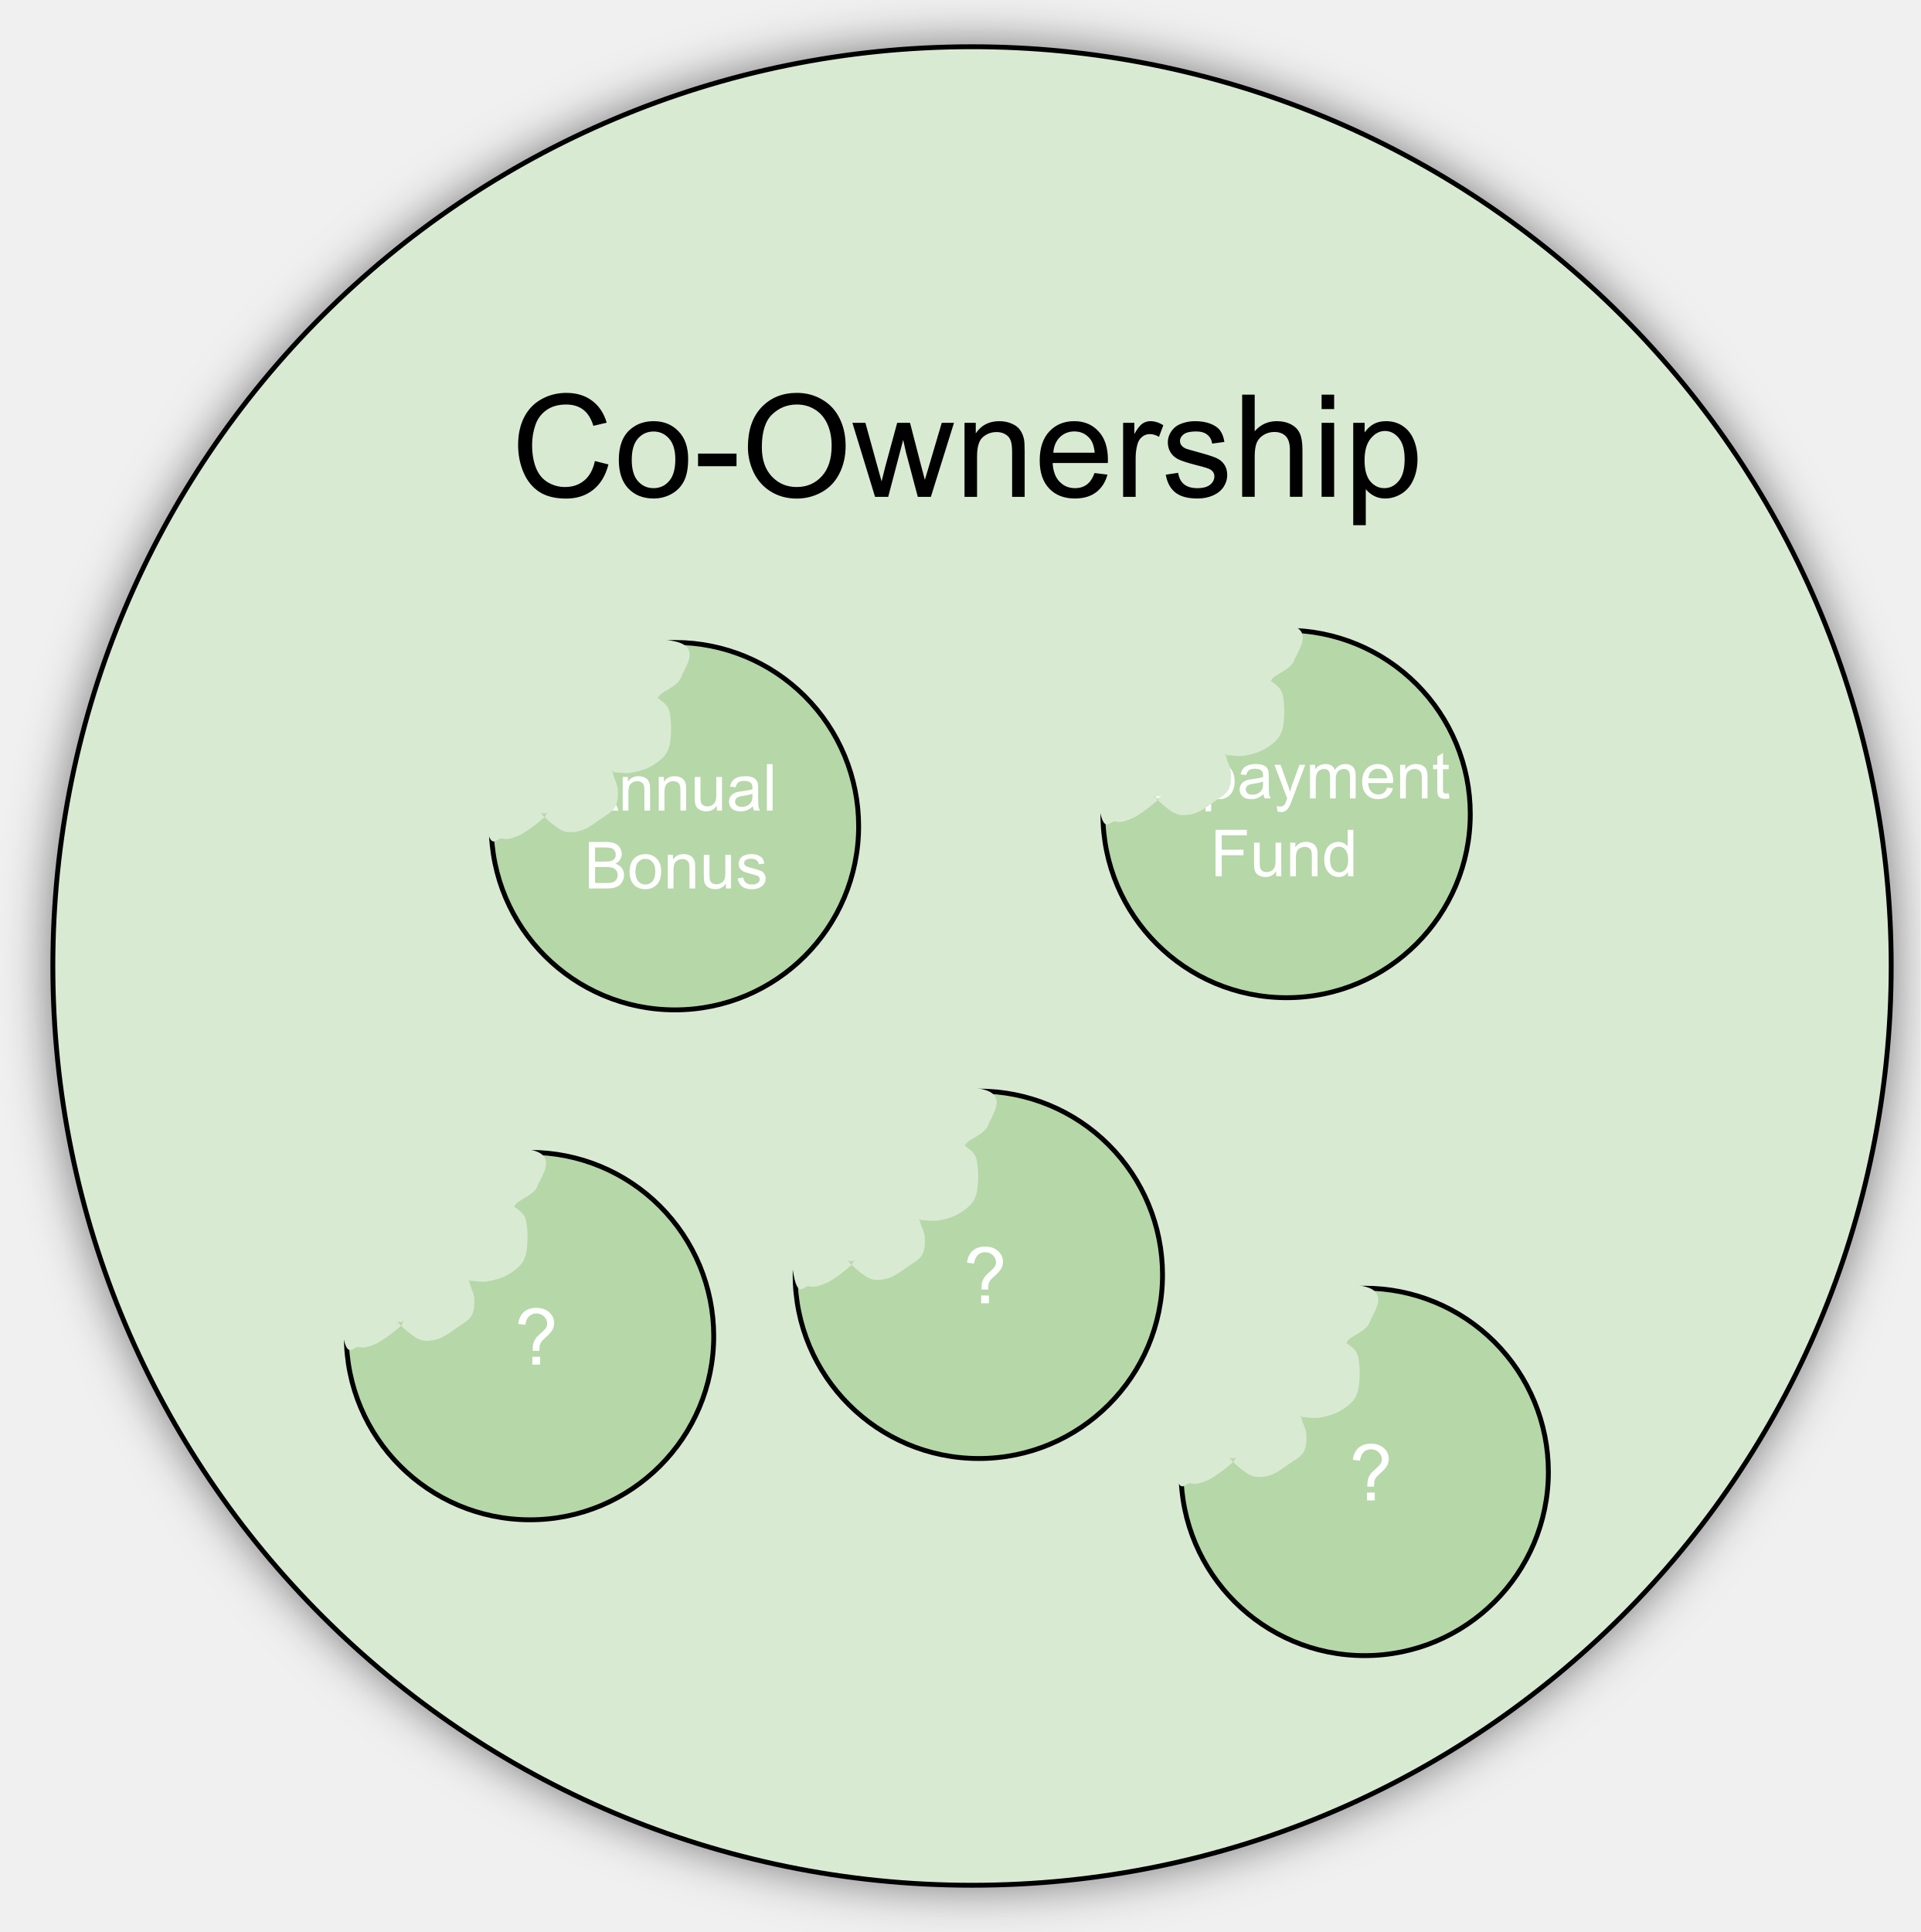
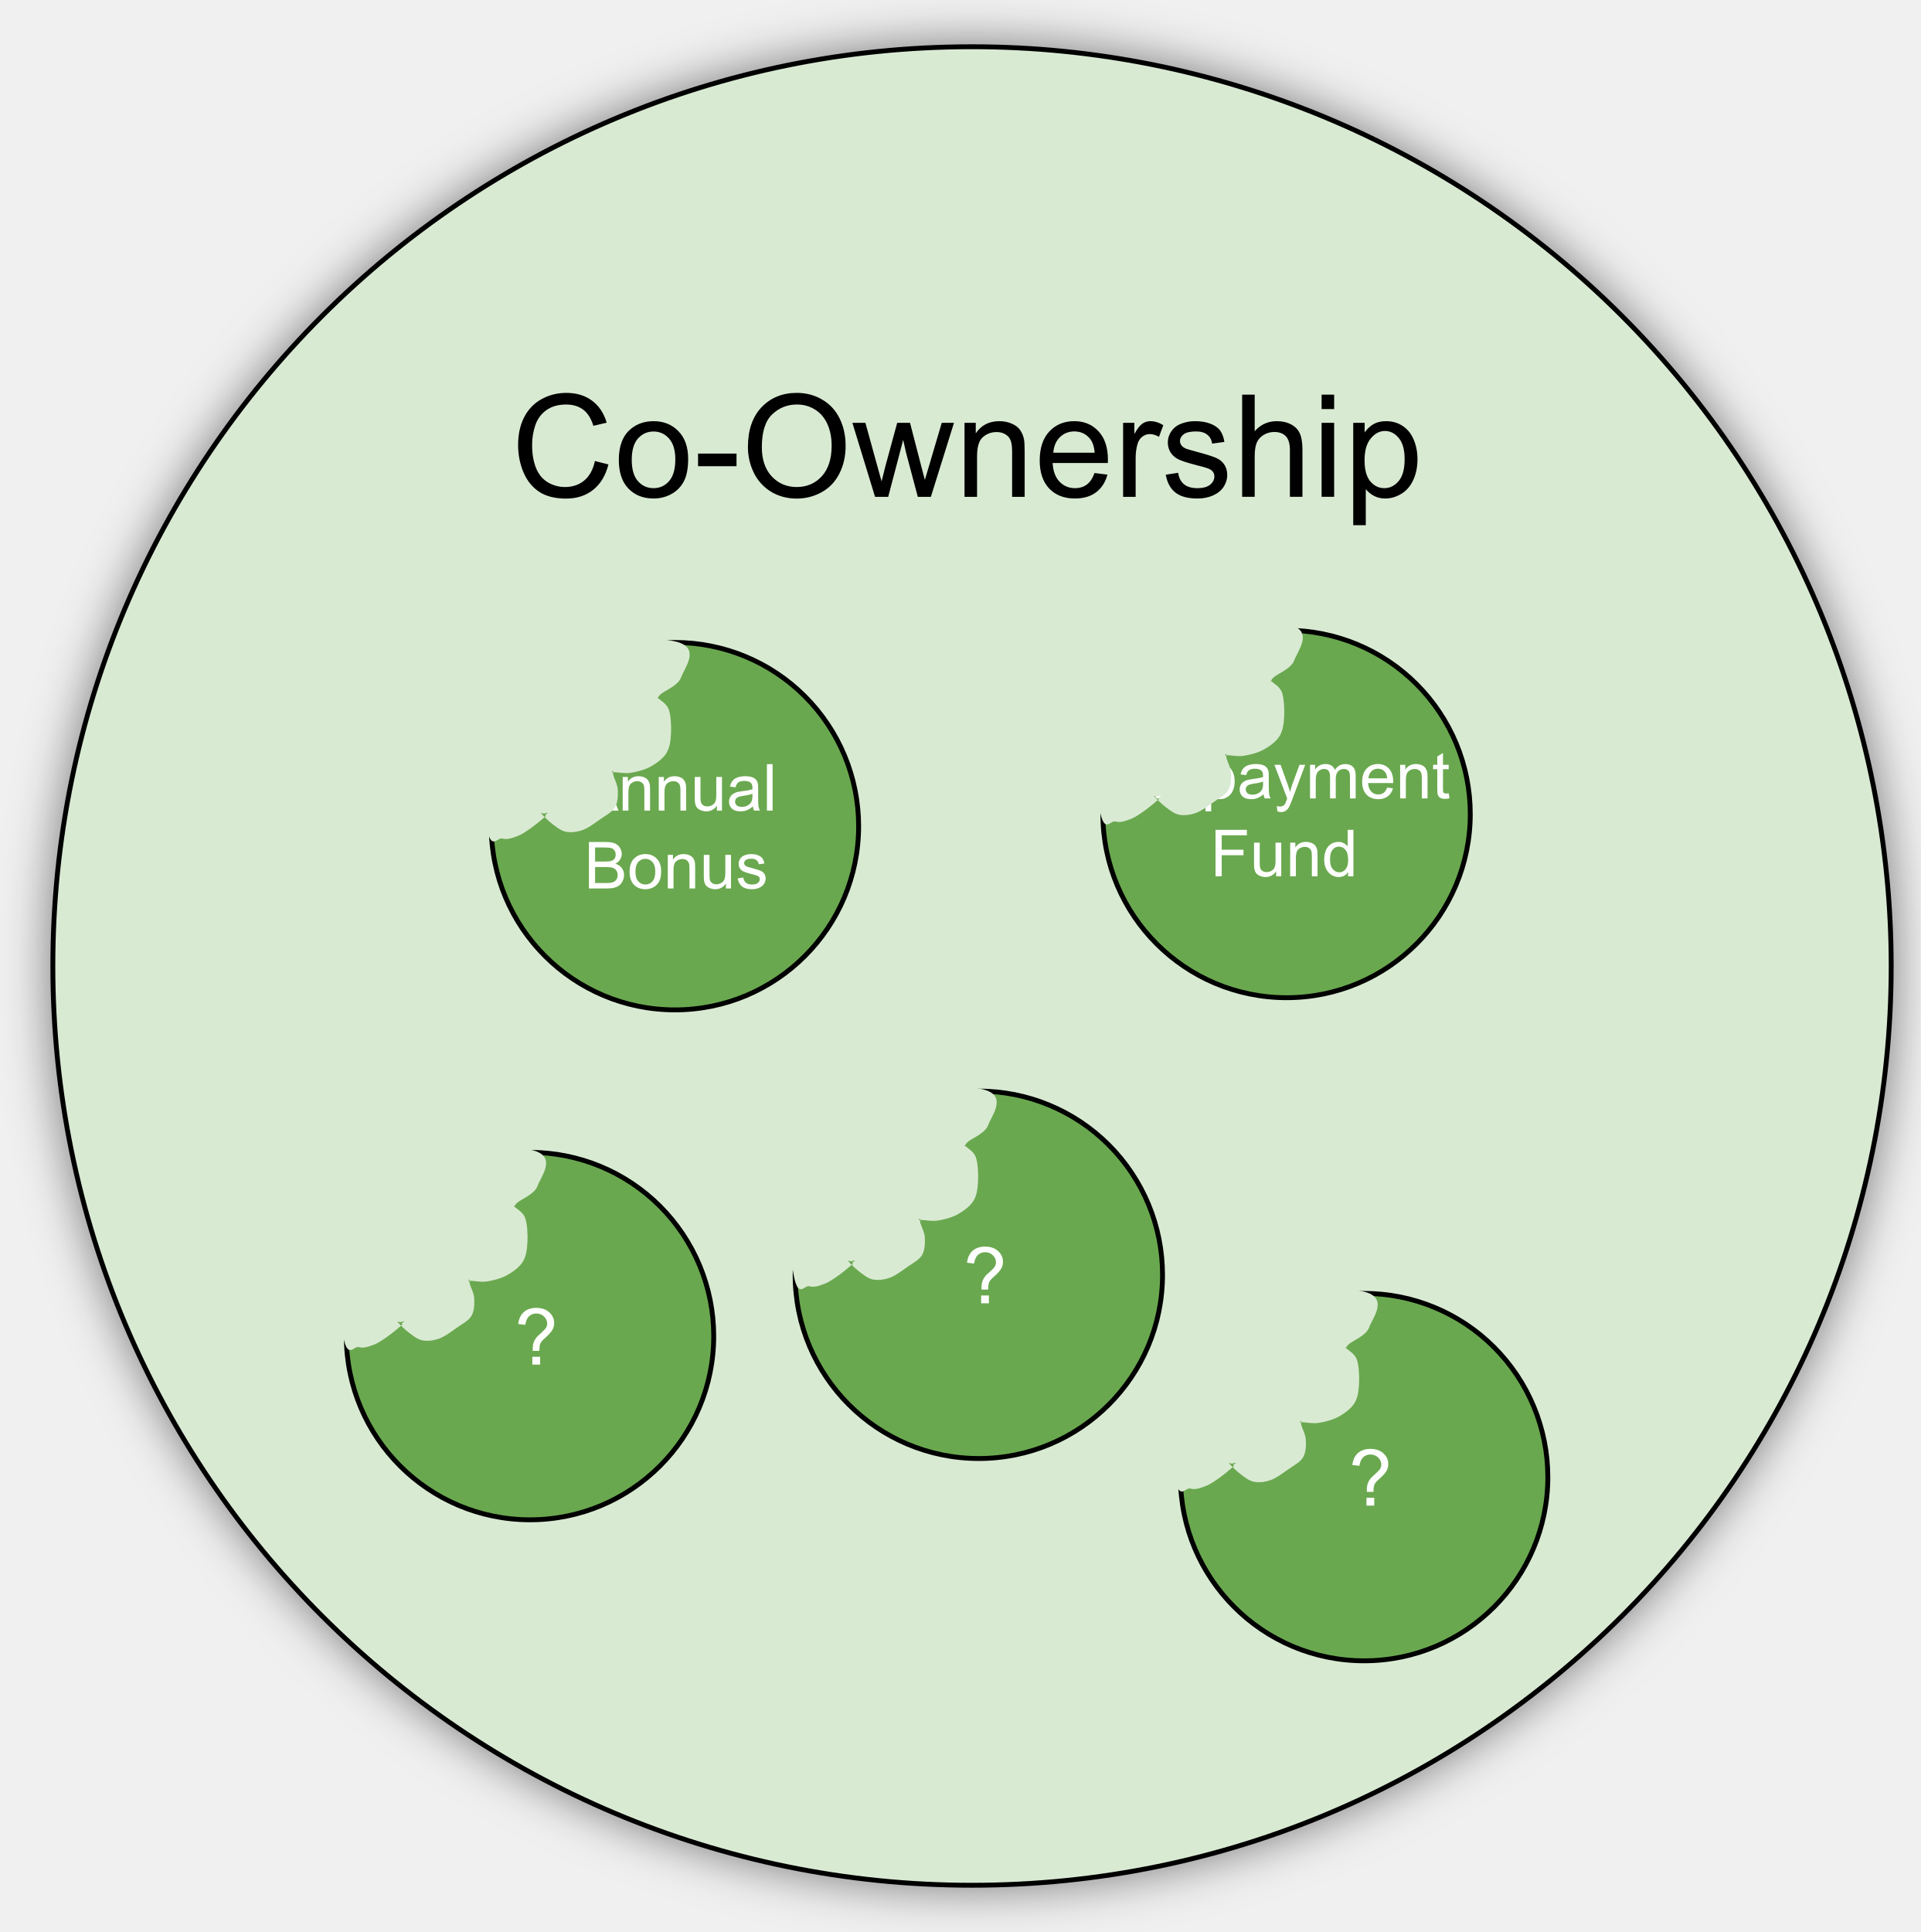
<svg xmlns="http://www.w3.org/2000/svg" xmlns:xlink="http://www.w3.org/1999/xlink" version="1.1" viewBox="0.0 0.0 394.677 396.974" fill="none" stroke="none" stroke-linecap="square" stroke-miterlimit="10">
  <clipPath id="p.0">
    <path d="m0 0l394.677 0l0 396.974l-394.677 0l0 -396.974z" clip-rule="nonzero" />
  </clipPath>
  <g clip-path="url(#p.0)">
    <path fill="#000000" fill-opacity="0.0" d="m0 0l394.677 0l0 396.974l-394.677 0z" fill-rule="evenodd" />
    <g filter="url(#shadowFilter-p.1)">
      <use xlink:href="#p.1" transform="" />
    </g>
    <defs>
      <filter id="shadowFilter-p.1" filterUnits="userSpaceOnUse">
        <feGaussianBlur in="SourceAlpha" stdDeviation="5.0" result="blur" />
        <feComponentTransfer in="blur" color-interpolation-filters="sRGB">
          <feFuncR type="linear" slope="0" intercept="0.0" />
          <feFuncG type="linear" slope="0" intercept="0.0" />
          <feFuncB type="linear" slope="0" intercept="0.0" />
          <feFuncA type="linear" slope="0.5" intercept="0" />
        </feComponentTransfer>
      </filter>
    </defs>
    <g id="p.1">
      <path fill="#d9ead3" d="m10.861 198.486l0 0c0 -104.317 84.565 -188.882 188.882 -188.882l0 0c50.095 0 98.137 19.9 133.56 55.322c35.422 35.422 55.322 83.465 55.322 133.56l0 0c0 104.317 -84.565 188.882 -188.882 188.882l0 0c-104.317 0 -188.882 -84.565 -188.882 -188.882z" fill-rule="evenodd" />
      <path stroke="#000000" stroke-width="1.0" stroke-linejoin="round" stroke-linecap="butt" d="m10.861 198.486l0 0c0 -104.317 84.565 -188.882 188.882 -188.882l0 0c50.095 0 98.137 19.9 133.56 55.322c35.422 35.422 55.322 83.465 55.322 133.56l0 0c0 104.317 -84.565 188.882 -188.882 188.882l0 0c-104.317 0 -188.882 -84.565 -188.882 -188.882z" fill-rule="evenodd" />
      <path fill="#000000" d="m122.249 94.727l2.781 0.703q-0.875 3.422 -3.141 5.219q-2.266 1.797 -5.547 1.797q-3.391 0 -5.516 -1.375q-2.125 -1.391 -3.25 -4.0q-1.109 -2.625 -1.109 -5.641q0 -3.281 1.25 -5.719q1.266 -2.438 3.578 -3.703q2.312 -1.281 5.094 -1.281q3.141 0 5.281 1.609q2.156 1.609 3.0 4.516l-2.734 0.641q-0.719 -2.297 -2.109 -3.328q-1.391 -1.047 -3.5 -1.047q-2.422 0 -4.047 1.156q-1.625 1.156 -2.281 3.109q-0.656 1.953 -0.656 4.031q0 2.688 0.781 4.688q0.781 1.984 2.422 2.984q1.641 0.984 3.562 0.984q2.344 0 3.953 -1.344q1.625 -1.359 2.188 -4.0zm4.914 -0.25q0 -4.219 2.359 -6.25q1.953 -1.688 4.781 -1.688q3.125 0 5.109 2.062q2.0 2.047 2.0 5.672q0 2.922 -0.875 4.609q-0.875 1.688 -2.562 2.625q-1.688 0.922 -3.672 0.922q-3.203 0 -5.172 -2.047q-1.969 -2.047 -1.969 -5.906zm2.656 0q0 2.922 1.266 4.375q1.281 1.453 3.219 1.453q1.922 0 3.188 -1.453q1.281 -1.469 1.281 -4.453q0 -2.828 -1.281 -4.281q-1.281 -1.453 -3.188 -1.453q-1.938 0 -3.219 1.453q-1.266 1.438 -1.266 4.359zm13.623 1.312l0 -2.594l7.906 0l0 2.594l-7.906 0zm10.251 -3.922q0 -5.234 2.797 -8.188q2.812 -2.953 7.25 -2.953q2.906 0 5.234 1.391q2.344 1.375 3.562 3.859q1.234 2.484 1.234 5.641q0 3.188 -1.297 5.719q-1.281 2.516 -3.656 3.812q-2.359 1.297 -5.094 1.297q-2.969 0 -5.297 -1.422q-2.328 -1.438 -3.531 -3.906q-1.203 -2.484 -1.203 -5.25zm2.859 0.031q0 3.797 2.031 5.984q2.047 2.188 5.125 2.188q3.141 0 5.156 -2.203q2.031 -2.219 2.031 -6.266q0 -2.562 -0.875 -4.469q-0.859 -1.922 -2.531 -2.969q-1.656 -1.047 -3.734 -1.047q-2.953 0 -5.078 2.031q-2.125 2.016 -2.125 6.75zm23.265 10.188l-4.656 -15.203l2.672 0l2.422 8.766l0.906 3.266q0.047 -0.234 0.781 -3.125l2.422 -8.906l2.641 0l2.281 8.812l0.766 2.906l0.875 -2.938l2.594 -8.781l2.516 0l-4.75 15.203l-2.688 0l-2.422 -9.109l-0.578 -2.594l-3.078 11.703l-2.703 0zm18.383 0l0 -15.203l2.312 0l0 2.156q1.672 -2.5 4.844 -2.5q1.375 0 2.531 0.5q1.156 0.484 1.719 1.297q0.578 0.797 0.812 1.891q0.141 0.719 0.141 2.516l0 9.344l-2.578 0l0 -9.25q0 -1.578 -0.312 -2.359q-0.297 -0.781 -1.062 -1.234q-0.766 -0.469 -1.797 -0.469q-1.641 0 -2.844 1.047q-1.188 1.031 -1.188 3.953l0 8.312l-2.578 0zm26.717 -4.891l2.656 0.328q-0.625 2.328 -2.328 3.625q-1.703 1.281 -4.359 1.281q-3.328 0 -5.281 -2.047q-1.953 -2.062 -1.953 -5.766q0 -3.844 1.969 -5.953q1.984 -2.125 5.125 -2.125q3.062 0 4.984 2.078q1.938 2.062 1.938 5.844q0 0.219 -0.016 0.672l-11.344 0q0.141 2.516 1.422 3.844q1.281 1.328 3.172 1.328q1.422 0 2.422 -0.734q1.0 -0.75 1.594 -2.375zm-8.469 -4.172l8.5 0q-0.172 -1.922 -0.969 -2.875q-1.234 -1.5 -3.203 -1.5q-1.766 0 -2.984 1.188q-1.203 1.188 -1.344 3.188zm14.342 9.062l0 -15.203l2.312 0l0 2.297q0.891 -1.609 1.641 -2.125q0.75 -0.516 1.656 -0.516q1.312 0 2.656 0.828l-0.891 2.391q-0.953 -0.562 -1.891 -0.562q-0.844 0 -1.516 0.516q-0.672 0.5 -0.969 1.406q-0.422 1.375 -0.422 3.0l0 7.969l-2.578 0zm8.767 -4.547l2.547 -0.391q0.219 1.531 1.188 2.344q0.984 0.812 2.75 0.812q1.781 0 2.641 -0.719q0.859 -0.719 0.859 -1.703q0 -0.859 -0.766 -1.375q-0.531 -0.344 -2.641 -0.859q-2.828 -0.719 -3.922 -1.234q-1.094 -0.531 -1.672 -1.453q-0.562 -0.922 -0.562 -2.047q0 -1.016 0.469 -1.875q0.469 -0.875 1.266 -1.453q0.609 -0.438 1.641 -0.734q1.047 -0.312 2.234 -0.312q1.781 0 3.125 0.516q1.359 0.516 2.0 1.391q0.656 0.875 0.891 2.359l-2.516 0.344q-0.172 -1.172 -1.0 -1.828q-0.812 -0.672 -2.312 -0.672q-1.781 0 -2.547 0.594q-0.75 0.578 -0.75 1.375q0 0.5 0.312 0.906q0.312 0.406 0.984 0.688q0.391 0.141 2.281 0.656q2.734 0.734 3.812 1.203q1.078 0.453 1.688 1.344q0.625 0.891 0.625 2.203q0 1.297 -0.75 2.438q-0.75 1.125 -2.172 1.75q-1.422 0.625 -3.203 0.625q-2.969 0 -4.531 -1.234q-1.547 -1.234 -1.969 -3.656zm15.695 4.547l0 -21.0l2.578 0l0 7.531q1.797 -2.078 4.547 -2.078q1.688 0 2.938 0.672q1.25 0.656 1.781 1.828q0.547 1.172 0.547 3.406l0 9.641l-2.578 0l0 -9.641q0 -1.938 -0.844 -2.812q-0.844 -0.875 -2.375 -0.875q-1.141 0 -2.156 0.594q-1.0 0.594 -1.438 1.609q-0.422 1.016 -0.422 2.812l0 8.312l-2.578 0zm16.327 -18.031l0 -2.969l2.578 0l0 2.969l-2.578 0zm0 18.031l0 -15.203l2.578 0l0 15.203l-2.578 0zm6.5 5.828l0 -21.031l2.344 0l0 1.969q0.828 -1.156 1.875 -1.734q1.047 -0.578 2.531 -0.578q1.953 0 3.438 1.0q1.5 1.0 2.25 2.828q0.766 1.828 0.766 4.0q0 2.328 -0.844 4.203q-0.828 1.875 -2.438 2.875q-1.594 0.984 -3.359 0.984q-1.281 0 -2.312 -0.547q-1.016 -0.547 -1.672 -1.375l0 7.406l-2.578 0zm2.328 -13.344q0 2.938 1.188 4.344q1.188 1.391 2.875 1.391q1.719 0 2.938 -1.453q1.234 -1.453 1.234 -4.5q0 -2.906 -1.203 -4.344q-1.188 -1.453 -2.844 -1.453q-1.656 0 -2.922 1.547q-1.266 1.531 -1.266 4.469z" fill-rule="nonzero" />
    </g>
    <path fill="#d9ead3" d="m233.832 253.745c0.213 0.531 1.196 2.029 1.276 3.184c0.08 1.154 -0.188 2.721 -0.798 3.743c-0.61 1.022 -2.322 1.888 -2.864 2.388c-0.542 0.501 -0.334 0.514 -0.388 0.617c-0.054 0.103 -0.187 -0.255 0.063 0c0.25 0.255 1.146 0.72 1.438 1.533c0.293 0.813 0.371 2.322 0.318 3.344c-0.053 1.021 -0.158 2.002 -0.635 2.785c-0.477 0.783 -1.392 1.446 -2.228 1.911c-0.836 0.465 -1.951 0.744 -2.787 0.877c-0.836 0.133 -1.784 -0.069 -2.228 -0.081c-0.444 -0.012 -0.396 0.038 -0.438 0.008c-0.042 -0.03 0.153 -0.254 0.186 -0.189c0.033 0.065 -0.095 0.138 0.013 0.58c0.108 0.442 0.595 1.315 0.635 2.071c0.04 0.756 0.015 1.777 -0.396 2.467c-0.411 0.69 -1.315 1.141 -2.071 1.672c-0.756 0.531 -1.658 1.22 -2.467 1.512c-0.809 0.292 -1.672 0.385 -2.388 0.239c-0.717 -0.146 -1.34 -0.689 -1.911 -1.113c-0.57 -0.424 -1.318 -1.195 -1.512 -1.433c-0.194 -0.238 0.195 0.025 0.346 0.005c0.152 -0.02 0.533 -0.155 0.564 -0.123c0.031 0.031 -0.303 0.213 -0.375 0.312c-0.072 0.099 0.283 -0.029 -0.058 0.283c-0.341 0.312 -1.339 1.14 -1.99 1.591c-0.65 0.451 -1.247 0.877 -1.911 1.115c-0.664 0.239 -1.262 0.252 -2.071 0.318c-0.809 0.066 -1.989 0.278 -2.785 0.079c-0.796 -0.199 -1.66 -1.061 -1.992 -1.273" fill-rule="evenodd" />
-     <path fill="#b6d7a8" d="m100.948 169.756l0 0c0 -20.848 16.9 -37.748 37.748 -37.748l0 0c10.011 0 19.613 3.977 26.692 11.056c7.079 7.079 11.056 16.68 11.056 26.692l0 0c0 20.848 -16.9 37.748 -37.748 37.748l0 0c-20.848 0 -37.748 -16.9 -37.748 -37.748z" fill-rule="evenodd" />
+     <path fill="#6aa84f" d="m100.948 169.756l0 0c0 -20.848 16.9 -37.748 37.748 -37.748l0 0c10.011 0 19.613 3.977 26.692 11.056c7.079 7.079 11.056 16.68 11.056 26.692l0 0c0 20.848 -16.9 37.748 -37.748 37.748l0 0c-20.848 0 -37.748 -16.9 -37.748 -37.748z" fill-rule="evenodd" />
    <path stroke="#000000" stroke-width="1.0" stroke-linejoin="round" stroke-linecap="butt" d="m100.948 169.756l0 0c0 -20.848 16.9 -37.748 37.748 -37.748l0 0c10.011 0 19.613 3.977 26.692 11.056c7.079 7.079 11.056 16.68 11.056 26.692l0 0c0 20.848 -16.9 37.748 -37.748 37.748l0 0c-20.848 0 -37.748 -16.9 -37.748 -37.748z" fill-rule="evenodd" />
    <path fill="#ffffff" d="m118.18 166.556l3.656 -9.547l1.359 0l3.906 9.547l-1.438 0l-1.109 -2.891l-3.984 0l-1.047 2.891l-1.344 0zm2.75 -3.922l3.234 0l-1.0 -2.641q-0.453 -1.203 -0.672 -1.969q-0.188 0.906 -0.516 1.812l-1.047 2.797zm7.03 3.922l0 -6.906l1.062 0l0 0.984q0.75 -1.141 2.188 -1.141q0.625 0 1.156 0.219q0.531 0.219 0.781 0.594q0.266 0.359 0.375 0.859q0.062 0.328 0.062 1.141l0 4.25l-1.172 0l0 -4.203q0 -0.719 -0.141 -1.062q-0.141 -0.359 -0.484 -0.562q-0.344 -0.219 -0.812 -0.219q-0.75 0 -1.297 0.469q-0.547 0.469 -0.547 1.797l0 3.781l-1.172 0zm7.412 0l0 -6.906l1.062 0l0 0.984q0.75 -1.141 2.188 -1.141q0.625 0 1.156 0.219q0.531 0.219 0.781 0.594q0.266 0.359 0.375 0.859q0.062 0.328 0.062 1.141l0 4.25l-1.172 0l0 -4.203q0 -0.719 -0.141 -1.062q-0.141 -0.359 -0.484 -0.562q-0.344 -0.219 -0.812 -0.219q-0.75 0 -1.297 0.469q-0.547 0.469 -0.547 1.797l0 3.781l-1.172 0zm11.944 0l0 -1.016q-0.812 1.172 -2.188 1.172q-0.609 0 -1.141 -0.234q-0.531 -0.234 -0.797 -0.578q-0.25 -0.359 -0.359 -0.875q-0.062 -0.344 -0.062 -1.094l0 -4.281l1.172 0l0 3.828q0 0.922 0.062 1.234q0.109 0.469 0.469 0.734q0.359 0.25 0.891 0.25q0.516 0 0.984 -0.266q0.469 -0.266 0.656 -0.734q0.188 -0.469 0.188 -1.344l0 -3.703l1.172 0l0 6.906l-1.047 0zm7.397 -0.859q-0.656 0.562 -1.266 0.797q-0.594 0.219 -1.281 0.219q-1.141 0 -1.75 -0.547q-0.609 -0.562 -0.609 -1.438q0 -0.5 0.219 -0.922q0.234 -0.422 0.609 -0.672q0.375 -0.25 0.844 -0.391q0.344 -0.078 1.047 -0.172q1.422 -0.172 2.094 -0.406q0 -0.234 0 -0.297q0 -0.719 -0.328 -1.016q-0.453 -0.391 -1.344 -0.391q-0.812 0 -1.219 0.297q-0.391 0.281 -0.578 1.016l-1.141 -0.156q0.156 -0.734 0.516 -1.188q0.359 -0.453 1.031 -0.688q0.672 -0.25 1.562 -0.25q0.891 0 1.438 0.203q0.562 0.203 0.812 0.531q0.266 0.312 0.375 0.797q0.047 0.297 0.047 1.078l0 1.562q0 1.625 0.078 2.062q0.078 0.438 0.297 0.828l-1.219 0q-0.188 -0.359 -0.234 -0.859zm-0.094 -2.609q-0.641 0.266 -1.922 0.438q-0.719 0.109 -1.016 0.25q-0.297 0.125 -0.469 0.375q-0.156 0.25 -0.156 0.547q0 0.469 0.344 0.781q0.359 0.312 1.047 0.312q0.672 0 1.203 -0.297q0.531 -0.297 0.781 -0.812q0.188 -0.391 0.188 -1.172l0 -0.422zm2.975 3.469l0 -9.547l1.172 0l0 9.547l-1.172 0z" fill-rule="nonzero" />
    <path fill="#ffffff" d="m121.019 182.556l0 -9.547l3.594 0q1.094 0 1.75 0.297q0.656 0.281 1.031 0.891q0.375 0.609 0.375 1.266q0 0.609 -0.344 1.156q-0.328 0.531 -0.984 0.859q0.859 0.25 1.328 0.875q0.469 0.609 0.469 1.438q0 0.672 -0.297 1.25q-0.281 0.578 -0.703 0.891q-0.406 0.312 -1.031 0.469q-0.625 0.156 -1.547 0.156l-3.641 0zm1.266 -5.531l2.062 0q0.844 0 1.203 -0.109q0.484 -0.141 0.719 -0.469q0.25 -0.344 0.25 -0.844q0 -0.469 -0.234 -0.828q-0.219 -0.359 -0.641 -0.5q-0.422 -0.141 -1.453 -0.141l-1.906 0l0 2.891zm0 4.406l2.375 0q0.609 0 0.859 -0.047q0.438 -0.078 0.734 -0.25q0.297 -0.188 0.484 -0.531q0.188 -0.359 0.188 -0.812q0 -0.531 -0.281 -0.922q-0.266 -0.406 -0.75 -0.562q-0.484 -0.156 -1.406 -0.156l-2.203 0l0 3.281zm7.093 -2.328q0 -1.922 1.078 -2.844q0.891 -0.766 2.172 -0.766q1.422 0 2.328 0.938q0.906 0.922 0.906 2.578q0 1.328 -0.406 2.094q-0.391 0.766 -1.156 1.188q-0.766 0.422 -1.672 0.422q-1.453 0 -2.359 -0.922q-0.891 -0.938 -0.891 -2.688zm1.203 0q0 1.328 0.578 1.984q0.594 0.656 1.469 0.656q0.875 0 1.453 -0.656q0.578 -0.672 0.578 -2.031q0 -1.281 -0.594 -1.938q-0.578 -0.656 -1.438 -0.656q-0.875 0 -1.469 0.656q-0.578 0.656 -0.578 1.984zm6.647 3.453l0 -6.906l1.062 0l0 0.984q0.75 -1.141 2.188 -1.141q0.625 0 1.156 0.219q0.531 0.219 0.781 0.594q0.266 0.359 0.375 0.859q0.062 0.328 0.062 1.141l0 4.25l-1.172 0l0 -4.203q0 -0.719 -0.141 -1.062q-0.141 -0.359 -0.484 -0.562q-0.344 -0.219 -0.812 -0.219q-0.75 0 -1.297 0.469q-0.547 0.469 -0.547 1.797l0 3.781l-1.172 0zm11.944 0l0 -1.016q-0.812 1.172 -2.188 1.172q-0.609 0 -1.141 -0.234q-0.531 -0.234 -0.797 -0.578q-0.25 -0.359 -0.359 -0.875q-0.062 -0.344 -0.062 -1.094l0 -4.281l1.172 0l0 3.828q0 0.922 0.062 1.234q0.109 0.469 0.469 0.734q0.359 0.25 0.891 0.25q0.516 0 0.984 -0.266q0.469 -0.266 0.656 -0.734q0.188 -0.469 0.188 -1.344l0 -3.703l1.172 0l0 6.906l-1.047 0zm2.412 -2.062l1.156 -0.188q0.109 0.703 0.547 1.078q0.453 0.359 1.25 0.359q0.812 0 1.203 -0.328q0.391 -0.328 0.391 -0.766q0 -0.391 -0.359 -0.625q-0.234 -0.156 -1.188 -0.391q-1.297 -0.328 -1.797 -0.562q-0.484 -0.25 -0.75 -0.656q-0.25 -0.422 -0.25 -0.938q0 -0.453 0.203 -0.844q0.219 -0.406 0.578 -0.672q0.281 -0.188 0.75 -0.328q0.469 -0.141 1.016 -0.141q0.812 0 1.422 0.234q0.609 0.234 0.906 0.641q0.297 0.391 0.406 1.062l-1.141 0.156q-0.078 -0.531 -0.453 -0.828q-0.375 -0.312 -1.062 -0.312q-0.812 0 -1.156 0.266q-0.344 0.266 -0.344 0.625q0 0.234 0.141 0.422q0.156 0.188 0.453 0.312q0.172 0.062 1.031 0.297q1.25 0.328 1.734 0.547q0.5 0.203 0.781 0.609q0.281 0.406 0.281 1.0q0 0.594 -0.344 1.109q-0.344 0.516 -1.0 0.797q-0.641 0.281 -1.453 0.281q-1.344 0 -2.047 -0.562q-0.703 -0.562 -0.906 -1.656z" fill-rule="nonzero" />
    <path fill="#d9ead3" d="m114.0 130.501c4.25 0.25 21.168 0.063 25.499 1.501c4.33 1.438 1.1 5.359 0.483 7.129c-0.617 1.77 -3.392 2.759 -4.184 3.491c-0.792 0.732 -0.49 0.75 -0.57 0.9c-0.08 0.15 -0.274 -0.374 0.092 0c0.366 0.374 1.675 1.053 2.102 2.241c0.428 1.188 0.542 3.395 0.465 4.887c-0.077 1.493 -0.232 2.925 -0.929 4.068c-0.697 1.143 -2.033 2.114 -3.255 2.793c-1.222 0.679 -2.854 1.087 -4.076 1.281c-1.222 0.194 -2.605 -0.101 -3.255 -0.118c-0.649 -0.018 -0.579 0.057 -0.64 0.013c-0.062 -0.044 0.222 -0.373 0.27 -0.278c0.049 0.095 -0.137 0.202 0.021 0.848c0.158 0.646 0.868 1.921 0.927 3.026c0.058 1.105 0.023 2.598 -0.577 3.606c-0.601 1.008 -1.921 1.668 -3.026 2.444c-1.105 0.776 -2.423 1.783 -3.606 2.21c-1.183 0.427 -2.444 0.562 -3.491 0.349c-1.047 -0.213 -1.959 -1.007 -2.793 -1.627c-0.834 -0.62 -1.926 -1.747 -2.21 -2.094c-0.284 -0.348 0.285 0.036 0.507 0.008c0.222 -0.028 0.778 -0.225 0.824 -0.178c0.046 0.046 -0.443 0.312 -0.549 0.457c-0.105 0.145 0.415 -0.044 -0.084 0.412c-0.499 0.456 -1.958 1.666 -2.908 2.325c-0.95 0.659 -1.823 1.281 -2.793 1.63c-0.97 0.349 -1.986 0.768 -3.026 0.465c-1.041 -0.304 -2.265 2.678 -3.218 -2.286c-0.953 -4.965 -2.084 -22.918 -2.501 -27.501" fill-rule="evenodd" />
-     <path fill="#b6d7a8" d="m226.634 167.252l0 0c0 -20.848 16.9 -37.748 37.748 -37.748l0 0c10.011 0 19.613 3.977 26.692 11.056c7.079 7.079 11.056 16.68 11.056 26.692l0 0c0 20.848 -16.9 37.748 -37.748 37.748l0 0c-20.848 0 -37.748 -16.9 -37.748 -37.748z" fill-rule="evenodd" />
+     <path fill="#6aa84f" d="m226.634 167.252l0 0c0 -20.848 16.9 -37.748 37.748 -37.748l0 0c10.011 0 19.613 3.977 26.692 11.056c7.079 7.079 11.056 16.68 11.056 26.692l0 0c0 20.848 -16.9 37.748 -37.748 37.748l0 0c-20.848 0 -37.748 -16.9 -37.748 -37.748z" fill-rule="evenodd" />
    <path stroke="#000000" stroke-width="1.0" stroke-linejoin="round" stroke-linecap="butt" d="m226.634 167.252l0 0c0 -20.848 16.9 -37.748 37.748 -37.748l0 0c10.011 0 19.613 3.977 26.692 11.056c7.079 7.079 11.056 16.68 11.056 26.692l0 0c0 20.848 -16.9 37.748 -37.748 37.748l0 0c-20.848 0 -37.748 -16.9 -37.748 -37.748z" fill-rule="evenodd" />
    <path fill="#ffffff" d="m230.85 164.052l0 -9.547l4.234 0q1.266 0 1.922 0.266q0.672 0.25 1.062 0.906q0.406 0.656 0.406 1.438q0 1.016 -0.656 1.719q-0.656 0.688 -2.031 0.875q0.5 0.25 0.766 0.484q0.547 0.5 1.047 1.266l1.656 2.594l-1.578 0l-1.266 -1.984q-0.562 -0.859 -0.922 -1.312q-0.344 -0.453 -0.641 -0.641q-0.281 -0.188 -0.562 -0.25q-0.219 -0.047 -0.703 -0.047l-1.469 0l0 4.234l-1.266 0zm1.266 -5.328l2.719 0q0.859 0 1.344 -0.172q0.484 -0.188 0.734 -0.578q0.266 -0.391 0.266 -0.859q0 -0.672 -0.5 -1.109q-0.484 -0.438 -1.547 -0.438l-3.016 0l0 3.156zm12.922 3.109l1.203 0.141q-0.281 1.062 -1.062 1.656q-0.766 0.578 -1.969 0.578q-1.516 0 -2.406 -0.938q-0.891 -0.938 -0.891 -2.609q0 -1.75 0.891 -2.703q0.906 -0.969 2.344 -0.969q1.391 0 2.266 0.938q0.875 0.938 0.875 2.656q0 0.109 0 0.312l-5.156 0q0.062 1.141 0.641 1.75q0.578 0.594 1.438 0.594q0.656 0 1.109 -0.328q0.453 -0.344 0.719 -1.078zm-3.844 -1.906l3.859 0q-0.078 -0.859 -0.438 -1.297q-0.562 -0.688 -1.453 -0.688q-0.812 0 -1.359 0.547q-0.547 0.531 -0.609 1.438zm6.522 6.781l0 -9.562l1.078 0l0 0.891q0.375 -0.531 0.844 -0.781q0.484 -0.266 1.156 -0.266q0.875 0 1.547 0.453q0.688 0.453 1.031 1.281q0.344 0.828 0.344 1.828q0 1.047 -0.375 1.906q-0.375 0.844 -1.109 1.297q-0.719 0.453 -1.531 0.453q-0.578 0 -1.047 -0.25q-0.469 -0.25 -0.766 -0.625l0 3.375l-1.172 0zm1.062 -6.078q0 1.344 0.531 1.984q0.547 0.625 1.312 0.625q0.781 0 1.344 -0.656q0.562 -0.656 0.562 -2.047q0 -1.312 -0.547 -1.969q-0.547 -0.672 -1.297 -0.672q-0.75 0 -1.328 0.703q-0.578 0.703 -0.578 2.031zm10.866 2.562q-0.656 0.562 -1.266 0.797q-0.594 0.219 -1.281 0.219q-1.141 0 -1.75 -0.547q-0.609 -0.562 -0.609 -1.438q0 -0.5 0.219 -0.922q0.234 -0.422 0.609 -0.672q0.375 -0.25 0.844 -0.391q0.344 -0.078 1.047 -0.172q1.422 -0.172 2.094 -0.406q0 -0.234 0 -0.297q0 -0.719 -0.328 -1.016q-0.453 -0.391 -1.344 -0.391q-0.812 0 -1.219 0.297q-0.391 0.281 -0.578 1.016l-1.141 -0.156q0.156 -0.734 0.516 -1.188q0.359 -0.453 1.031 -0.688q0.672 -0.25 1.562 -0.25q0.891 0 1.438 0.203q0.562 0.203 0.812 0.531q0.266 0.312 0.375 0.797q0.047 0.297 0.047 1.078l0 1.562q0 1.625 0.078 2.062q0.078 0.438 0.297 0.828l-1.219 0q-0.188 -0.359 -0.234 -0.859zm-0.094 -2.609q-0.641 0.266 -1.922 0.438q-0.719 0.109 -1.016 0.25q-0.297 0.125 -0.469 0.375q-0.156 0.25 -0.156 0.547q0 0.469 0.344 0.781q0.359 0.312 1.047 0.312q0.672 0 1.203 -0.297q0.531 -0.297 0.781 -0.812q0.188 -0.391 0.188 -1.172l0 -0.422zm2.944 6.125l-0.125 -1.094q0.375 0.109 0.656 0.109q0.391 0 0.625 -0.141q0.234 -0.125 0.391 -0.359q0.109 -0.172 0.359 -0.875q0.031 -0.094 0.109 -0.281l-2.625 -6.922l1.266 0l1.438 4.0q0.281 0.766 0.5 1.594q0.203 -0.797 0.469 -1.578l1.484 -4.016l1.172 0l-2.625 7.016q-0.422 1.141 -0.656 1.578q-0.312 0.578 -0.719 0.844q-0.406 0.281 -0.969 0.281q-0.328 0 -0.75 -0.156zm6.711 -2.656l0 -6.906l1.047 0l0 0.969q0.328 -0.516 0.859 -0.812q0.547 -0.312 1.234 -0.312q0.781 0 1.266 0.312q0.484 0.312 0.688 0.891q0.828 -1.203 2.141 -1.203q1.031 0 1.578 0.578q0.562 0.562 0.562 1.734l0 4.75l-1.172 0l0 -4.359q0 -0.703 -0.125 -1.0q-0.109 -0.312 -0.406 -0.5q-0.297 -0.188 -0.703 -0.188q-0.719 0 -1.203 0.484q-0.484 0.484 -0.484 1.547l0 4.016l-1.172 0l0 -4.484q0 -0.781 -0.297 -1.172q-0.281 -0.391 -0.922 -0.391q-0.5 0 -0.922 0.266q-0.422 0.25 -0.609 0.75q-0.188 0.5 -0.188 1.453l0 3.578l-1.172 0zm15.837 -2.219l1.203 0.141q-0.281 1.062 -1.062 1.656q-0.766 0.578 -1.969 0.578q-1.516 0 -2.406 -0.938q-0.891 -0.938 -0.891 -2.609q0 -1.75 0.891 -2.703q0.906 -0.969 2.344 -0.969q1.391 0 2.266 0.938q0.875 0.938 0.875 2.656q0 0.109 0 0.312l-5.156 0q0.062 1.141 0.641 1.75q0.578 0.594 1.438 0.594q0.656 0 1.109 -0.328q0.453 -0.344 0.719 -1.078zm-3.844 -1.906l3.859 0q-0.078 -0.859 -0.438 -1.297q-0.562 -0.688 -1.453 -0.688q-0.812 0 -1.359 0.547q-0.547 0.531 -0.609 1.438zm6.522 4.125l0 -6.906l1.062 0l0 0.984q0.75 -1.141 2.188 -1.141q0.625 0 1.156 0.219q0.531 0.219 0.781 0.594q0.266 0.359 0.375 0.859q0.062 0.328 0.062 1.141l0 4.25l-1.172 0l0 -4.203q0 -0.719 -0.141 -1.062q-0.141 -0.359 -0.484 -0.562q-0.344 -0.219 -0.812 -0.219q-0.75 0 -1.297 0.469q-0.547 0.469 -0.547 1.797l0 3.781l-1.172 0zm9.975 -1.047l0.172 1.031q-0.5 0.109 -0.891 0.109q-0.641 0 -1.0 -0.203q-0.344 -0.203 -0.484 -0.531q-0.141 -0.328 -0.141 -1.391l0 -3.969l-0.859 0l0 -0.906l0.859 0l0 -1.719l1.172 -0.703l0 2.422l1.172 0l0 0.906l-1.172 0l0 4.047q0 0.5 0.047 0.641q0.062 0.141 0.203 0.234q0.141 0.078 0.406 0.078q0.203 0 0.516 -0.047z" fill-rule="nonzero" />
    <path fill="#ffffff" d="m249.786 180.052l0 -9.547l6.438 0l0 1.125l-5.172 0l0 2.969l4.469 0l0 1.125l-4.469 0l0 4.328l-1.266 0zm12.454 0l0 -1.016q-0.812 1.172 -2.188 1.172q-0.609 0 -1.141 -0.234q-0.531 -0.234 -0.797 -0.578q-0.25 -0.359 -0.359 -0.875q-0.062 -0.344 -0.062 -1.094l0 -4.281l1.172 0l0 3.828q0 0.922 0.062 1.234q0.109 0.469 0.469 0.734q0.359 0.25 0.891 0.25q0.516 0 0.984 -0.266q0.469 -0.266 0.656 -0.734q0.188 -0.469 0.188 -1.344l0 -3.703l1.172 0l0 6.906l-1.047 0zm2.881 0l0 -6.906l1.062 0l0 0.984q0.75 -1.141 2.188 -1.141q0.625 0 1.156 0.219q0.531 0.219 0.781 0.594q0.266 0.359 0.375 0.859q0.062 0.328 0.062 1.141l0 4.25l-1.172 0l0 -4.203q0 -0.719 -0.141 -1.062q-0.141 -0.359 -0.484 -0.562q-0.344 -0.219 -0.812 -0.219q-0.75 0 -1.297 0.469q-0.547 0.469 -0.547 1.797l0 3.781l-1.172 0zm11.897 0l0 -0.875q-0.656 1.031 -1.938 1.031q-0.812 0 -1.516 -0.453q-0.688 -0.453 -1.078 -1.266q-0.375 -0.828 -0.375 -1.891q0 -1.031 0.344 -1.875q0.344 -0.844 1.031 -1.281q0.703 -0.453 1.547 -0.453q0.625 0 1.109 0.266q0.5 0.25 0.797 0.672l0 -3.422l1.172 0l0 9.547l-1.094 0zm-3.703 -3.453q0 1.328 0.562 1.984q0.562 0.656 1.328 0.656q0.766 0 1.297 -0.625q0.531 -0.625 0.531 -1.906q0 -1.422 -0.547 -2.078q-0.547 -0.672 -1.344 -0.672q-0.781 0 -1.312 0.641q-0.516 0.625 -0.516 2.0z" fill-rule="nonzero" />
    <path fill="#d9ead3" d="m239.999 127.0c4.25 0.25 21.168 0.063 25.499 1.501c4.33 1.438 1.1 5.359 0.483 7.129c-0.617 1.77 -3.392 2.759 -4.184 3.491c-0.792 0.732 -0.49 0.75 -0.57 0.9c-0.08 0.15 -0.274 -0.374 0.092 0c0.366 0.374 1.675 1.053 2.102 2.241c0.428 1.188 0.542 3.395 0.465 4.887c-0.077 1.493 -0.232 2.925 -0.929 4.068c-0.697 1.143 -2.033 2.114 -3.255 2.793c-1.222 0.679 -2.854 1.087 -4.076 1.281c-1.222 0.194 -2.605 -0.101 -3.255 -0.118c-0.649 -0.018 -0.579 0.057 -0.64 0.013c-0.062 -0.044 0.222 -0.373 0.27 -0.278c0.049 0.095 -0.137 0.202 0.021 0.848c0.158 0.646 0.868 1.921 0.927 3.026c0.058 1.105 0.023 2.598 -0.577 3.606c-0.601 1.008 -1.921 1.668 -3.026 2.444c-1.105 0.776 -2.423 1.783 -3.606 2.21c-1.183 0.427 -2.444 0.562 -3.491 0.349c-1.047 -0.213 -1.959 -1.007 -2.793 -1.627c-0.834 -0.62 -1.926 -1.747 -2.21 -2.094c-0.284 -0.348 0.285 0.036 0.507 0.008c0.222 -0.028 0.778 -0.225 0.824 -0.178c0.046 0.046 -0.443 0.312 -0.549 0.457c-0.105 0.145 0.415 -0.044 -0.084 0.412c-0.499 0.456 -1.958 1.666 -2.908 2.325c-0.95 0.659 -1.823 1.281 -2.793 1.63c-0.97 0.349 -1.986 0.768 -3.026 0.465c-1.041 -0.304 -2.265 2.678 -3.218 -2.286c-0.953 -4.965 -2.084 -22.918 -2.501 -27.501" fill-rule="evenodd" />
-     <path fill="#b6d7a8" d="m242.684 302.438l0 0c0 -20.848 16.9 -37.748 37.748 -37.748l0 0c10.011 0 19.613 3.977 26.692 11.056c7.079 7.079 11.056 16.68 11.056 26.692l0 0c0 20.848 -16.9 37.748 -37.748 37.748l0 0c-20.848 0 -37.748 -16.9 -37.748 -37.748z" fill-rule="evenodd" />
-     <path stroke="#000000" stroke-width="1.0" stroke-linejoin="round" stroke-linecap="butt" d="m242.684 302.438l0 0c0 -20.848 16.9 -37.748 37.748 -37.748l0 0c10.011 0 19.613 3.977 26.692 11.056c7.079 7.079 11.056 16.68 11.056 26.692l0 0c0 20.848 -16.9 37.748 -37.748 37.748l0 0c-20.848 0 -37.748 -16.9 -37.748 -37.748z" fill-rule="evenodd" />
-     <path fill="#ffffff" d="m280.986 305.47q0 -0.281 0 -0.422q0 -0.828 0.234 -1.422q0.172 -0.453 0.547 -0.922q0.281 -0.328 1.016 -0.969q0.734 -0.656 0.953 -1.031q0.219 -0.391 0.219 -0.844q0 -0.812 -0.641 -1.438q-0.641 -0.625 -1.578 -0.625q-0.891 0 -1.5 0.562q-0.594 0.562 -0.781 1.766l-1.453 -0.172q0.203 -1.609 1.156 -2.453q0.969 -0.859 2.562 -0.859q1.672 0 2.672 0.922q1.0 0.906 1.0 2.203q0 0.75 -0.359 1.391q-0.344 0.625 -1.359 1.531q-0.688 0.609 -0.906 0.906q-0.203 0.281 -0.312 0.656q-0.094 0.375 -0.109 1.219l-1.359 0zm-0.078 2.828l0 -1.609l1.594 0l0 1.609l-1.594 0z" fill-rule="nonzero" />
-     <path fill="#d9ead3" d="m255.5 263.001c4.25 0.25 21.168 0.063 25.499 1.501c4.33 1.438 1.1 5.359 0.483 7.129c-0.617 1.77 -3.392 2.759 -4.184 3.491c-0.792 0.732 -0.49 0.75 -0.57 0.9c-0.08 0.15 -0.274 -0.374 0.092 0c0.366 0.374 1.675 1.053 2.102 2.241c0.428 1.188 0.542 3.395 0.465 4.887c-0.077 1.493 -0.232 2.925 -0.929 4.068c-0.697 1.143 -2.033 2.114 -3.255 2.793c-1.222 0.679 -2.854 1.087 -4.076 1.281c-1.222 0.194 -2.605 -0.101 -3.255 -0.118c-0.649 -0.017 -0.579 0.057 -0.64 0.013c-0.062 -0.044 0.222 -0.373 0.27 -0.278c0.049 0.095 -0.137 0.202 0.021 0.848c0.158 0.646 0.868 1.921 0.927 3.026c0.058 1.105 0.023 2.598 -0.577 3.606c-0.601 1.008 -1.921 1.668 -3.026 2.444c-1.105 0.776 -2.423 1.783 -3.606 2.21c-1.183 0.427 -2.444 0.562 -3.491 0.349c-1.047 -0.213 -1.959 -1.007 -2.793 -1.627c-0.834 -0.62 -1.926 -1.747 -2.21 -2.095c-0.284 -0.348 0.285 0.036 0.507 0.008c0.222 -0.028 0.778 -0.225 0.824 -0.178c0.046 0.046 -0.443 0.312 -0.549 0.457c-0.105 0.145 0.415 -0.044 -0.084 0.412c-0.499 0.456 -1.958 1.666 -2.908 2.325c-0.95 0.659 -1.823 1.281 -2.793 1.63c-0.97 0.349 -1.986 0.768 -3.026 0.465c-1.041 -0.304 -2.265 2.678 -3.218 -2.286c-0.953 -4.965 -2.084 -22.918 -2.501 -27.501" fill-rule="evenodd" />
-     <path fill="#b6d7a8" d="m163.394 261.937l0 0c0 -20.848 16.9 -37.748 37.748 -37.748l0 0c10.011 0 19.613 3.977 26.692 11.056c7.079 7.079 11.056 16.68 11.056 26.692l0 0c0 20.848 -16.9 37.748 -37.748 37.748l0 0c-20.848 0 -37.748 -16.9 -37.748 -37.748z" fill-rule="evenodd" />
+     <path fill="#6aa84f" d="m242.573 303.504l0 0c0 -20.848 16.9 -37.748 37.748 -37.748l0 0c10.011 0 19.613 3.977 26.692 11.056c7.079 7.079 11.056 16.68 11.056 26.692l0 0c0 20.848 -16.9 37.748 -37.748 37.748l0 0c-20.848 0 -37.748 -16.9 -37.748 -37.748z" fill-rule="evenodd" />
+     <path stroke="#000000" stroke-width="1.0" stroke-linejoin="round" stroke-linecap="butt" d="m242.573 303.504l0 0c0 -20.848 16.9 -37.748 37.748 -37.748l0 0c10.011 0 19.613 3.977 26.692 11.056c7.079 7.079 11.056 16.68 11.056 26.692l0 0c0 20.848 -16.9 37.748 -37.748 37.748l0 0c-20.848 0 -37.748 -16.9 -37.748 -37.748z" fill-rule="evenodd" />
+     <path fill="#ffffff" d="m280.875 306.536q0 -0.281 0 -0.422q0 -0.828 0.234 -1.422q0.172 -0.453 0.547 -0.922q0.281 -0.328 1.016 -0.969q0.734 -0.656 0.953 -1.031q0.219 -0.391 0.219 -0.844q0 -0.812 -0.641 -1.438q-0.641 -0.625 -1.578 -0.625q-0.891 0 -1.5 0.562q-0.594 0.562 -0.781 1.766l-1.453 -0.172q0.203 -1.609 1.156 -2.453q0.969 -0.859 2.562 -0.859q1.672 0 2.672 0.922q1.0 0.906 1.0 2.203q0 0.75 -0.359 1.391q-0.344 0.625 -1.359 1.531q-0.688 0.609 -0.906 0.906q-0.203 0.281 -0.312 0.656q-0.094 0.375 -0.109 1.219l-1.359 0zm-0.078 2.828l0 -1.609l1.594 0l0 1.609l-1.594 0z" fill-rule="nonzero" />
+     <path fill="#d9ead3" d="m255.39 264.067c4.25 0.25 21.168 0.063 25.499 1.501c4.33 1.438 1.1 5.359 0.483 7.129c-0.617 1.77 -3.392 2.759 -4.184 3.491c-0.792 0.732 -0.49 0.75 -0.57 0.9c-0.08 0.15 -0.274 -0.374 0.092 0c0.366 0.374 1.675 1.053 2.102 2.241c0.428 1.188 0.542 3.395 0.465 4.887c-0.077 1.493 -0.232 2.925 -0.929 4.068c-0.697 1.143 -2.033 2.114 -3.255 2.793c-1.222 0.679 -2.854 1.087 -4.076 1.281c-1.222 0.194 -2.605 -0.101 -3.255 -0.118c-0.649 -0.017 -0.579 0.057 -0.64 0.013c-0.062 -0.044 0.222 -0.373 0.27 -0.278c0.049 0.095 -0.137 0.202 0.021 0.848c0.158 0.646 0.868 1.921 0.927 3.026c0.058 1.105 0.023 2.598 -0.577 3.606c-0.601 1.008 -1.921 1.668 -3.026 2.444c-1.105 0.776 -2.423 1.783 -3.606 2.21c-1.183 0.427 -2.444 0.562 -3.491 0.349c-1.047 -0.213 -1.959 -1.007 -2.793 -1.627c-0.834 -0.62 -1.926 -1.747 -2.21 -2.095c-0.284 -0.348 0.285 0.036 0.507 0.008c0.222 -0.028 0.778 -0.225 0.824 -0.178c0.046 0.046 -0.443 0.312 -0.549 0.457c-0.105 0.145 0.415 -0.044 -0.084 0.412c-0.499 0.456 -1.958 1.666 -2.908 2.325c-0.95 0.659 -1.823 1.281 -2.793 1.63c-0.97 0.349 -1.986 0.768 -3.026 0.465c-1.041 -0.304 -2.265 2.678 -3.218 -2.286c-0.953 -4.965 -2.084 -22.918 -2.501 -27.501" fill-rule="evenodd" />
+     <path fill="#6aa84f" d="m163.394 261.937l0 0c0 -20.848 16.9 -37.748 37.748 -37.748l0 0c10.011 0 19.613 3.977 26.692 11.056c7.079 7.079 11.056 16.68 11.056 26.692l0 0c0 20.848 -16.9 37.748 -37.748 37.748l0 0c-20.848 0 -37.748 -16.9 -37.748 -37.748z" fill-rule="evenodd" />
    <path stroke="#000000" stroke-width="1.0" stroke-linejoin="round" stroke-linecap="butt" d="m163.394 261.937l0 0c0 -20.848 16.9 -37.748 37.748 -37.748l0 0c10.011 0 19.613 3.977 26.692 11.056c7.079 7.079 11.056 16.68 11.056 26.692l0 0c0 20.848 -16.9 37.748 -37.748 37.748l0 0c-20.848 0 -37.748 -16.9 -37.748 -37.748z" fill-rule="evenodd" />
    <path fill="#ffffff" d="m201.696 264.969q0 -0.281 0 -0.422q0 -0.828 0.234 -1.422q0.172 -0.453 0.547 -0.922q0.281 -0.328 1.016 -0.969q0.734 -0.656 0.953 -1.031q0.219 -0.391 0.219 -0.844q0 -0.812 -0.641 -1.438q-0.641 -0.625 -1.578 -0.625q-0.891 0 -1.5 0.562q-0.594 0.562 -0.781 1.766l-1.453 -0.172q0.203 -1.609 1.156 -2.453q0.969 -0.859 2.562 -0.859q1.672 0 2.672 0.922q1.0 0.906 1.0 2.203q0 0.75 -0.359 1.391q-0.344 0.625 -1.359 1.531q-0.688 0.609 -0.906 0.906q-0.203 0.281 -0.312 0.656q-0.094 0.375 -0.109 1.219l-1.359 0zm-0.078 2.828l0 -1.609l1.594 0l0 1.609l-1.594 0z" fill-rule="nonzero" />
    <path fill="#d9ead3" d="m177.096 222.5c4.25 0.25 21.168 0.063 25.499 1.501c4.33 1.438 1.1 5.359 0.483 7.129c-0.617 1.77 -3.392 2.759 -4.184 3.491c-0.792 0.732 -0.49 0.75 -0.57 0.9c-0.08 0.15 -0.274 -0.374 0.092 0c0.366 0.374 1.675 1.053 2.102 2.241c0.428 1.188 0.542 3.395 0.465 4.887c-0.077 1.493 -0.232 2.925 -0.929 4.068c-0.697 1.143 -2.033 2.114 -3.255 2.793c-1.222 0.679 -2.854 1.087 -4.076 1.281c-1.222 0.194 -2.605 -0.101 -3.255 -0.118c-0.649 -0.018 -0.579 0.057 -0.64 0.013c-0.062 -0.044 0.222 -0.373 0.27 -0.278c0.049 0.095 -0.137 0.202 0.021 0.848c0.158 0.646 0.868 1.921 0.927 3.026c0.058 1.105 0.023 2.598 -0.577 3.606c-0.601 1.008 -1.921 1.668 -3.026 2.444c-1.105 0.776 -2.423 1.783 -3.606 2.21c-1.183 0.427 -2.444 0.562 -3.491 0.349c-1.047 -0.213 -1.959 -1.007 -2.793 -1.627c-0.834 -0.62 -1.926 -1.747 -2.21 -2.095c-0.284 -0.348 0.285 0.036 0.507 0.008c0.222 -0.028 0.778 -0.225 0.824 -0.178c0.046 0.046 -0.443 0.312 -0.549 0.457c-0.105 0.145 0.415 -0.044 -0.084 0.412c-0.499 0.456 -1.958 1.666 -2.908 2.325c-0.95 0.659 -1.823 1.281 -2.793 1.63c-0.97 0.349 -1.986 0.768 -3.026 0.465c-1.041 -0.304 -2.265 2.678 -3.218 -2.286c-0.953 -4.965 -2.084 -22.918 -2.501 -27.501" fill-rule="evenodd" />
-     <path fill="#b6d7a8" d="m71.169 274.529l0 0c0 -20.848 16.9 -37.748 37.748 -37.748l0 0c10.011 0 19.613 3.977 26.692 11.056c7.079 7.079 11.056 16.68 11.056 26.692l0 0c0 20.848 -16.9 37.748 -37.748 37.748l0 0c-20.848 0 -37.748 -16.9 -37.748 -37.748z" fill-rule="evenodd" />
+     <path fill="#6aa84f" d="m71.169 274.529l0 0c0 -20.848 16.9 -37.748 37.748 -37.748l0 0c10.011 0 19.613 3.977 26.692 11.056c7.079 7.079 11.056 16.68 11.056 26.692l0 0c0 20.848 -16.9 37.748 -37.748 37.748l0 0c-20.848 0 -37.748 -16.9 -37.748 -37.748z" fill-rule="evenodd" />
    <path stroke="#000000" stroke-width="1.0" stroke-linejoin="round" stroke-linecap="butt" d="m71.169 274.529l0 0c0 -20.848 16.9 -37.748 37.748 -37.748l0 0c10.011 0 19.613 3.977 26.692 11.056c7.079 7.079 11.056 16.68 11.056 26.692l0 0c0 20.848 -16.9 37.748 -37.748 37.748l0 0c-20.848 0 -37.748 -16.9 -37.748 -37.748z" fill-rule="evenodd" />
    <path fill="#ffffff" d="m109.471 277.561q0 -0.281 0 -0.422q0 -0.828 0.234 -1.422q0.172 -0.453 0.547 -0.922q0.281 -0.328 1.016 -0.969q0.734 -0.656 0.953 -1.031q0.219 -0.391 0.219 -0.844q0 -0.812 -0.641 -1.438q-0.641 -0.625 -1.578 -0.625q-0.891 0 -1.5 0.562q-0.594 0.562 -0.781 1.766l-1.453 -0.172q0.203 -1.609 1.156 -2.453q0.969 -0.859 2.562 -0.859q1.672 0 2.672 0.922q1.0 0.906 1.0 2.203q0 0.75 -0.359 1.391q-0.344 0.625 -1.359 1.531q-0.688 0.609 -0.906 0.906q-0.203 0.281 -0.312 0.656q-0.094 0.375 -0.109 1.219l-1.359 0zm-0.078 2.828l0 -1.609l1.594 0l0 1.609l-1.594 0z" fill-rule="nonzero" />
    <path fill="#d9ead3" d="m84.5 235.001c4.25 0.25 21.168 0.063 25.499 1.501c4.33 1.438 1.1 5.359 0.483 7.129c-0.617 1.77 -3.392 2.759 -4.184 3.491c-0.792 0.732 -0.49 0.75 -0.57 0.9c-0.08 0.15 -0.274 -0.374 0.092 0c0.366 0.374 1.675 1.053 2.102 2.241c0.428 1.188 0.542 3.395 0.465 4.887c-0.077 1.493 -0.232 2.925 -0.929 4.068c-0.697 1.143 -2.033 2.114 -3.255 2.793c-1.222 0.679 -2.854 1.087 -4.076 1.281c-1.222 0.194 -2.605 -0.101 -3.255 -0.118c-0.649 -0.017 -0.579 0.057 -0.64 0.013c-0.062 -0.044 0.222 -0.373 0.27 -0.278c0.049 0.095 -0.137 0.202 0.021 0.848c0.158 0.646 0.868 1.921 0.927 3.026c0.058 1.105 0.023 2.598 -0.577 3.606c-0.601 1.008 -1.921 1.668 -3.026 2.444c-1.105 0.776 -2.423 1.783 -3.606 2.21c-1.183 0.427 -2.444 0.562 -3.491 0.349c-1.047 -0.213 -1.959 -1.007 -2.793 -1.627c-0.834 -0.62 -1.926 -1.747 -2.21 -2.095c-0.284 -0.348 0.285 0.036 0.507 0.008c0.222 -0.028 0.778 -0.225 0.824 -0.178c0.046 0.046 -0.443 0.312 -0.549 0.457c-0.105 0.145 0.415 -0.044 -0.084 0.412c-0.499 0.456 -1.958 1.666 -2.908 2.325c-0.95 0.659 -1.823 1.281 -2.793 1.63c-0.97 0.349 -1.986 0.768 -3.026 0.465c-1.041 -0.304 -2.265 2.678 -3.218 -2.286c-0.953 -4.965 -2.084 -22.918 -2.501 -27.501" fill-rule="evenodd" />
  </g>
</svg>
